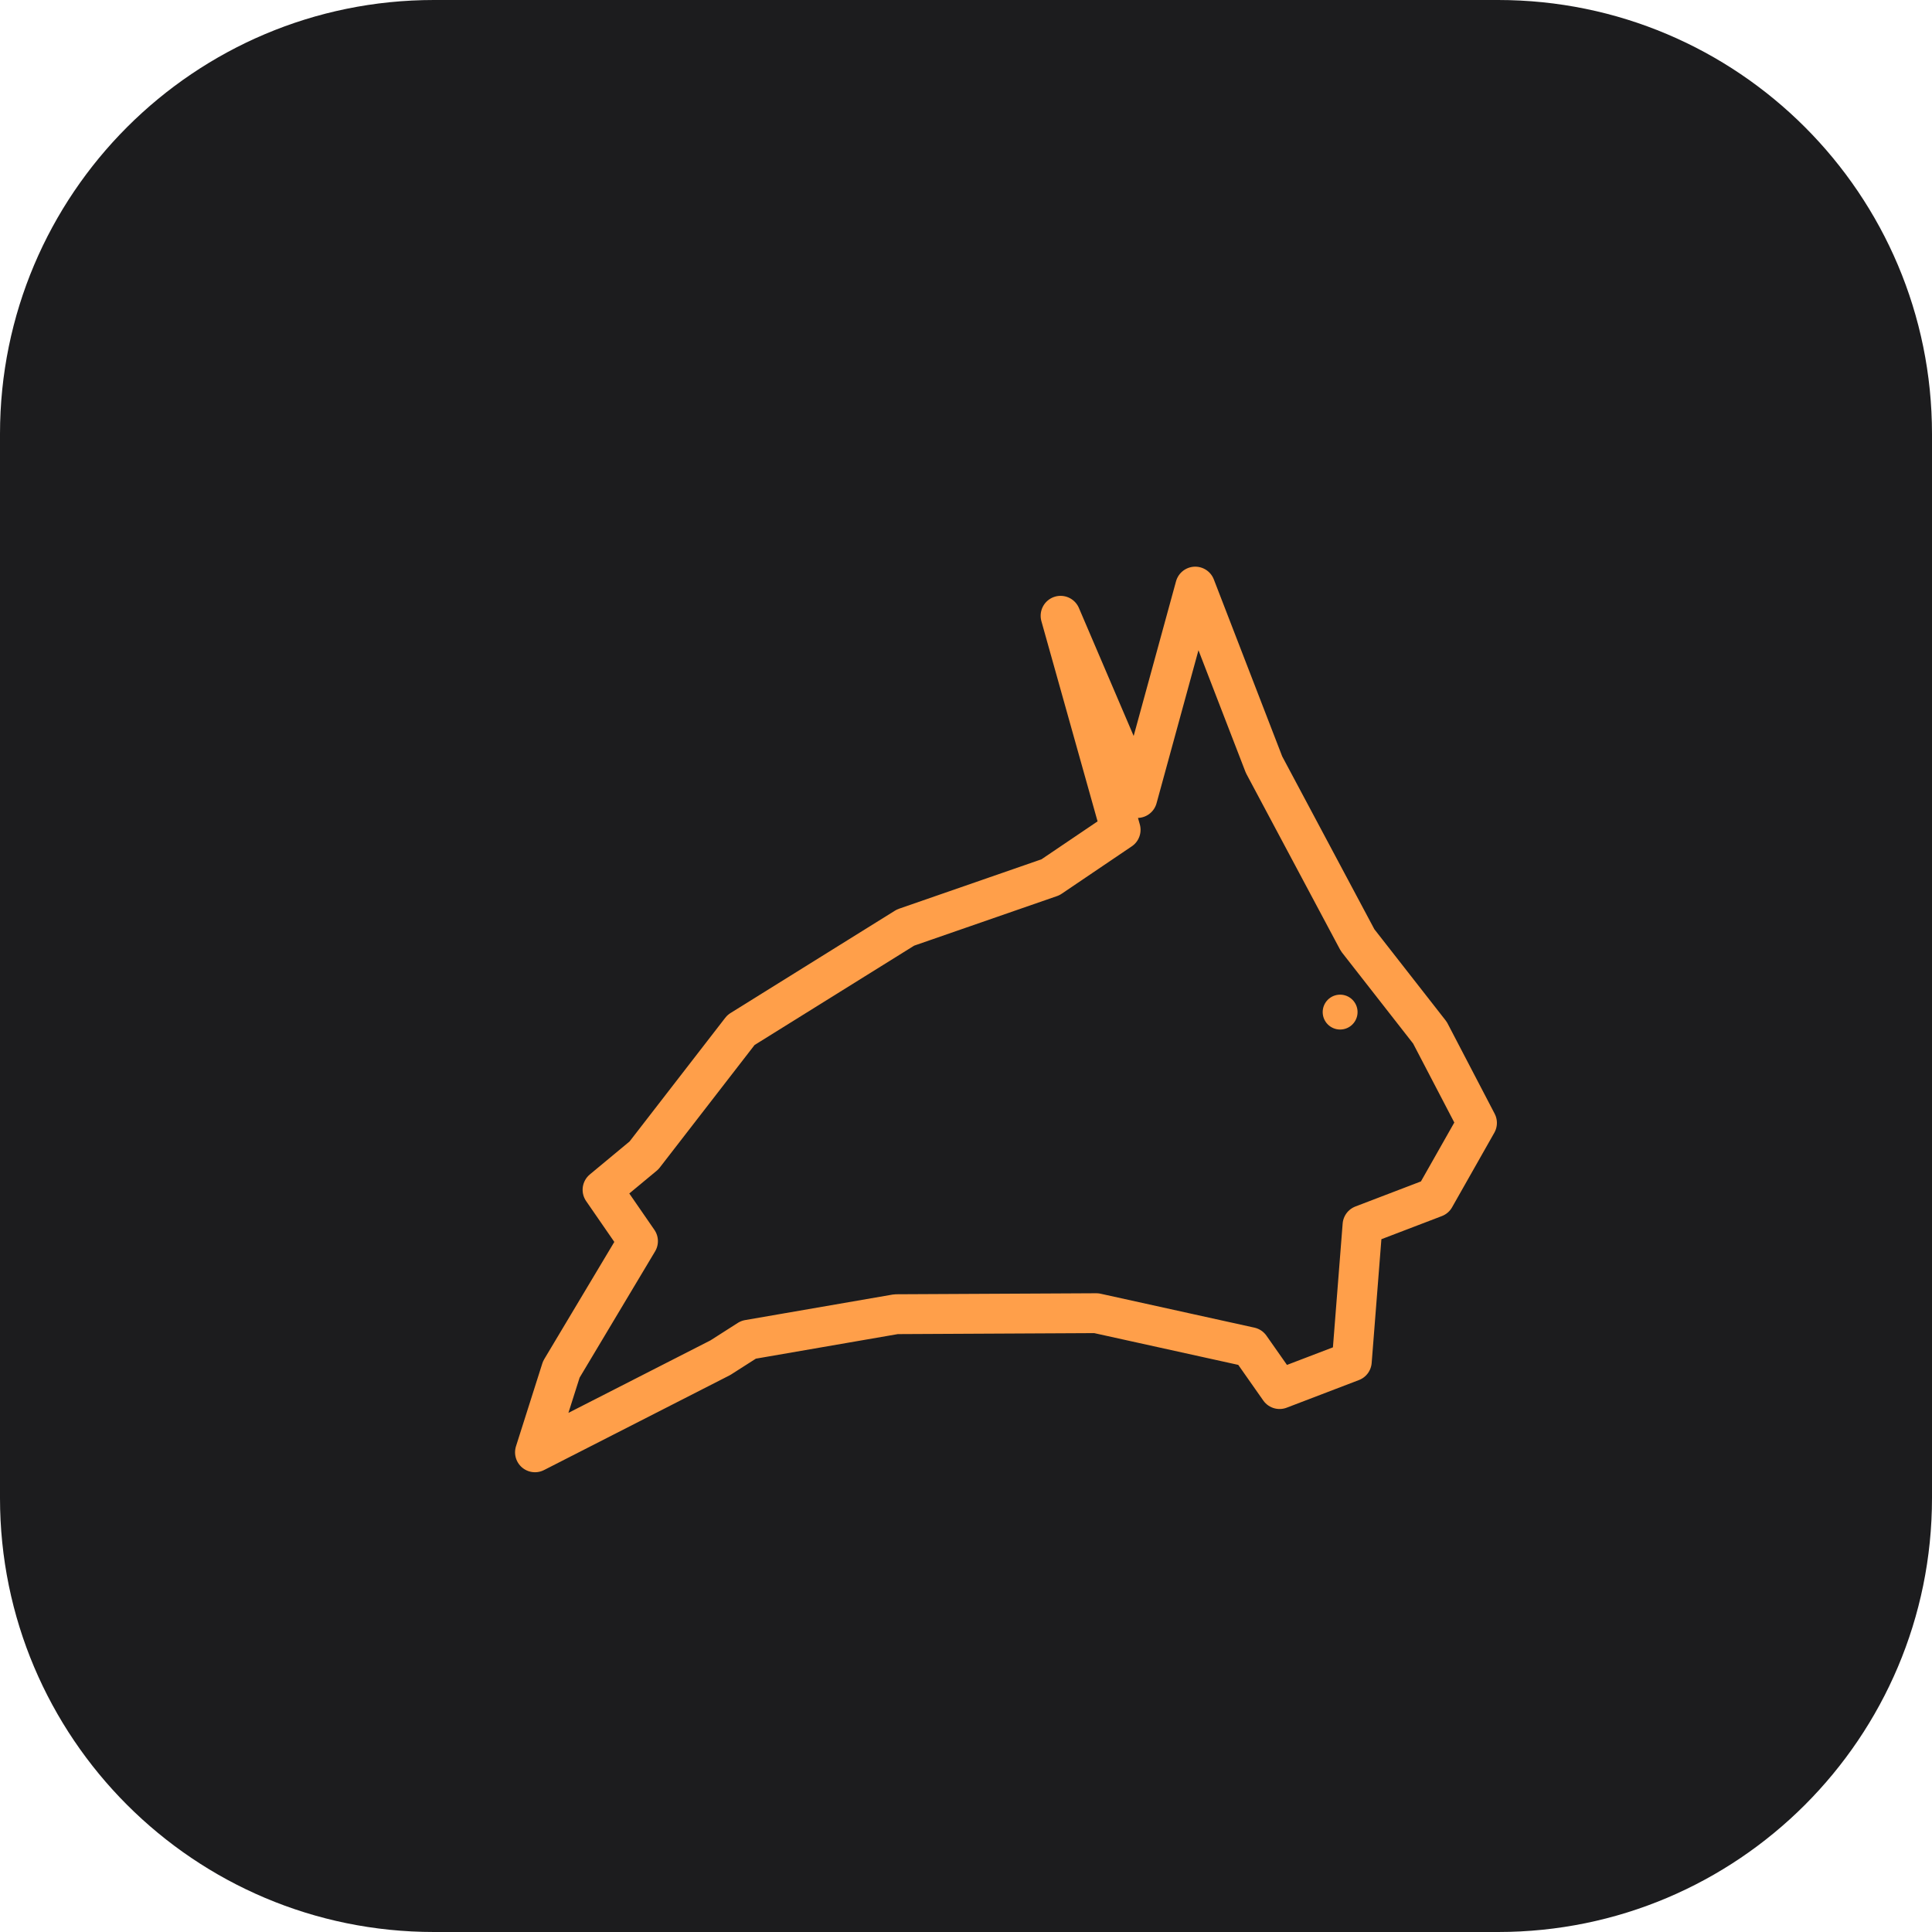
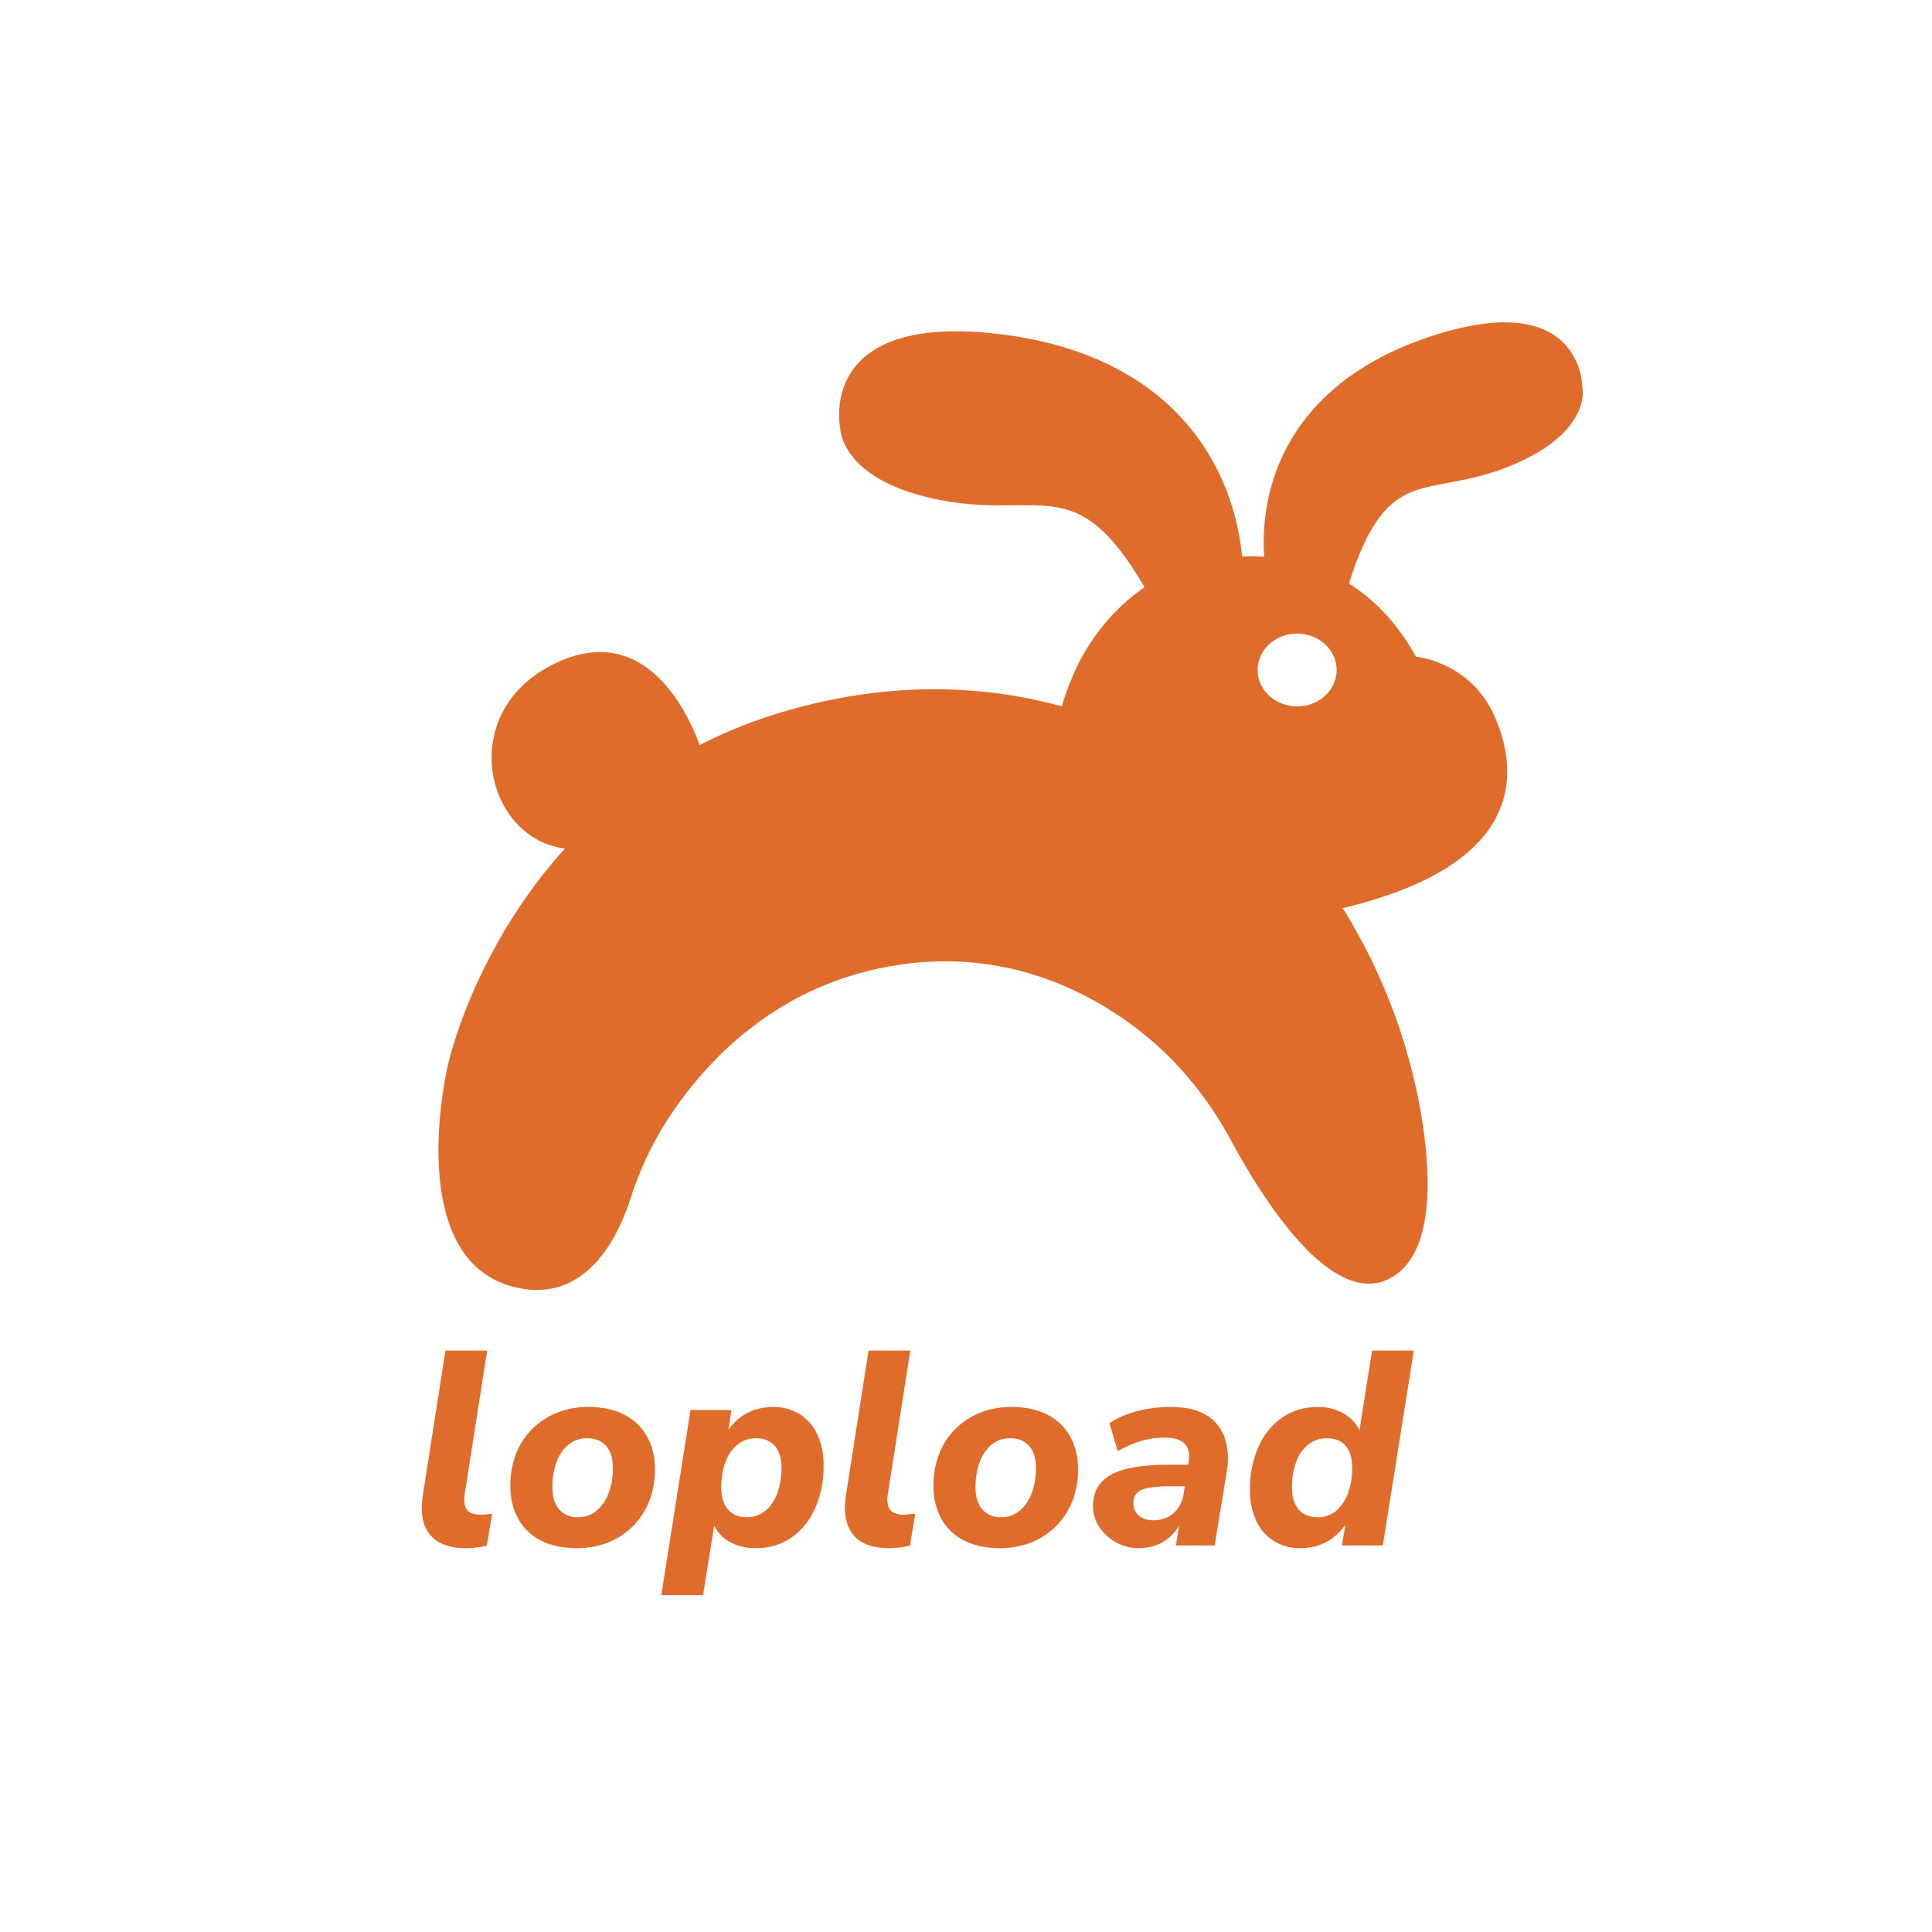
- <svg xmlns="http://www.w3.org/2000/svg" width="512" height="512" viewBox="0 0 512 512">
-   <rect width="512" height="512" rx="115" fill="#1C1C1E" />
-   <g transform="translate(256,272) scale(0.66) rotate(-6)" fill="none" stroke="#FF9F4A" stroke-width="16" stroke-linejoin="round" stroke-linecap="round">
-     <path d="M 200 60 L 180 88 L 150 96 L 140 150 L 110 158 L 100 140 L 40 120 L -40 112 L -100 116 L -112 122 L -190 152 L -176 120 L -140 72 L -152 50 L -134 38 L -90 -8 L -20 -42 L 40 -56 L 70 -72 L 55 -160 L 76 -92 L 78 -84 L 110 -166 L 130 -92 L 160 -18 L 185 22 Z" />
-     <circle cx="150" cy="10" r="7" fill="#FF9F4A" stroke="none" />
+ <svg xmlns="http://www.w3.org/2000/svg" width="1080" height="1080" viewBox="0 0 1080 1080">
+   <defs>
+     <style>
+       .cls-1 {
+         fill: #e06c2b;
+       }
+     </style>
+   </defs>
+   <g id="Layer_2" data-name="Layer 2">
+     <g>
+       <path class="cls-1" d="M260.43,865.45q-14.06,0-20.24-7.73t-3.71-22.55L249,755h23.33l-12.52,80a16.4,16.4,0,0,0,.08,6.57,5.93,5.93,0,0,0,3,3.94,12.1,12.1,0,0,0,5.72,1.23,22.67,22.67,0,0,0,3.32-.23c1.08-.15,2.14-.28,3.17-.39l-2.94,17.93q-2.62.62-5.56,1A47,47,0,0,1,260.43,865.45Z" />
+       <path class="cls-1" d="M322.54,865.45q-11.75,0-20.09-4.25a29.59,29.59,0,0,1-12.74-12.13,37,37,0,0,1-4.41-18.39,48,48,0,0,1,3.48-18.77,39.65,39.65,0,0,1,9.66-14,41.34,41.34,0,0,1,13.9-8.57,46.72,46.72,0,0,1,16.38-2.86q11.73,0,20.08,4.25a30,30,0,0,1,12.82,12.13,36.51,36.51,0,0,1,4.48,18.38,47,47,0,0,1-3.55,18.85A41.4,41.4,0,0,1,352.9,854a40.68,40.68,0,0,1-13.83,8.58A47.38,47.38,0,0,1,322.54,865.45Zm.61-17.31a15.61,15.61,0,0,0,10.36-3.63,23.61,23.61,0,0,0,6.72-9.89,39,39,0,0,0,2.39-14q0-8.19-3.86-12.43T328.25,804a16,16,0,0,0-10.5,3.55,22.52,22.52,0,0,0-6.65,9.73,40.47,40.47,0,0,0-2.31,14.22q0,8,3.86,12.36T323.15,848.14Z" />
+       <path class="cls-1" d="M369.66,891.71,386,788.2H408.9l-2,13h-1.08a33.7,33.7,0,0,1,6.72-7.88,26.56,26.56,0,0,1,9-5.1,32.9,32.9,0,0,1,10.58-1.7,27.45,27.45,0,0,1,14.91,4,26.33,26.33,0,0,1,9.89,11.35,40.22,40.22,0,0,1,3.48,17.38,58,58,0,0,1-4.64,23.64,38.78,38.78,0,0,1-13.21,16.53,34.39,34.39,0,0,1-20.31,6,28.7,28.7,0,0,1-15-3.87,20.66,20.66,0,0,1-9.12-11.43h1.55L393,891.71Zm47.74-43.57a15.78,15.78,0,0,0,10.5-3.63,23,23,0,0,0,6.65-9.89,40.11,40.11,0,0,0,2.31-14q0-8.19-3.78-12.43T422.65,804a16.09,16.09,0,0,0-10.43,3.55,22.3,22.3,0,0,0-6.72,9.73,40.46,40.46,0,0,0-2.32,14.22q0,8,3.79,12.36T417.4,848.14Z" />
+       <path class="cls-1" d="M497,865.45q-14.06,0-20.24-7.73T473,835.17L485.53,755h23.33l-12.52,80a16.4,16.4,0,0,0,.08,6.57,5.93,5.93,0,0,0,3,3.94,12.1,12.1,0,0,0,5.72,1.23,22.67,22.67,0,0,0,3.32-.23c1.08-.15,2.14-.28,3.17-.39l-2.94,17.93q-2.62.62-5.56,1A47,47,0,0,1,497,865.45Z" />
+       <path class="cls-1" d="M559.07,865.45q-11.75,0-20.09-4.25a29.59,29.59,0,0,1-12.74-12.13,37,37,0,0,1-4.41-18.39,48,48,0,0,1,3.48-18.77,39.76,39.76,0,0,1,9.65-14,41.48,41.48,0,0,1,13.91-8.57,46.72,46.72,0,0,1,16.38-2.86q11.73,0,20.08,4.25a30,30,0,0,1,12.82,12.13,36.51,36.51,0,0,1,4.48,18.38,47,47,0,0,1-3.55,18.85,41.28,41.28,0,0,1-9.66,13.9,40.64,40.64,0,0,1-13.82,8.58A47.38,47.38,0,0,1,559.07,865.45Zm.61-17.31A15.61,15.61,0,0,0,570,844.51a23.61,23.61,0,0,0,6.72-9.89,39,39,0,0,0,2.39-14q0-8.19-3.86-12.43T564.78,804a16,16,0,0,0-10.5,3.55,22.52,22.52,0,0,0-6.65,9.73,40.47,40.47,0,0,0-2.31,14.22q0,8,3.86,12.36T559.68,848.14Z" />
+       <path class="cls-1" d="M636.78,865.45a26,26,0,0,1-12.9-3.25,26.69,26.69,0,0,1-9.35-8.57A20.87,20.87,0,0,1,611,841.81q0-8,4.55-13.13t14-7.5q9.42-2.38,23.94-2.39H666l-2,12.05h-10a67.71,67.71,0,0,0-11.9.85c-3.09.57-5.28,1.54-6.57,2.93a8,8,0,0,0-1.93,5.64,8.49,8.49,0,0,0,3.17,7.11,12.27,12.27,0,0,0,7.8,2.47,18.14,18.14,0,0,0,8.19-1.77,15.75,15.75,0,0,0,5.95-5.26,18.35,18.35,0,0,0,3-8.11l2.78-17.92q1.08-6.33-2.24-9.73t-11.2-3.4a47.52,47.52,0,0,0-13.21,1.85,58.59,58.59,0,0,0-13,5.72l-4.64-15.61a40.54,40.54,0,0,1,9.43-4.86,64.72,64.72,0,0,1,11.89-3.17,75.26,75.26,0,0,1,12.67-1.08q13.13,0,20.55,4.79a23.71,23.71,0,0,1,10,12.82,39.3,39.3,0,0,1,1.08,18.23L679,863.9H657.33l2.47-15.45h1.39a28,28,0,0,1-6.11,9.66,23.77,23.77,0,0,1-8.49,5.56A27.71,27.71,0,0,1,636.78,865.45Z" />
+       <path class="cls-1" d="M727,865.45a27.5,27.5,0,0,1-14.91-4,26.28,26.28,0,0,1-9.88-11.36,40.19,40.19,0,0,1-3.48-17.38,57.93,57.93,0,0,1,4.63-23.63,38.88,38.88,0,0,1,13.21-16.54,34.49,34.49,0,0,1,20.32-6,28,28,0,0,1,14.83,3.94,21.09,21.09,0,0,1,9.12,11.35H759.6L767,755h23.33L773,863.9H750.18l2.16-13.29h.93a36,36,0,0,1-6.88,8,26.86,26.86,0,0,1-8.88,5.1A32.21,32.21,0,0,1,727,865.45Zm9.43-17.31A15.72,15.72,0,0,0,747,844.51a23.37,23.37,0,0,0,6.57-9.89,40.11,40.11,0,0,0,2.31-14q0-8.19-3.7-12.43T741.68,804a16.09,16.09,0,0,0-10.43,3.55,22.3,22.3,0,0,0-6.72,9.73,40.46,40.46,0,0,0-2.32,14.22q0,8,3.79,12.36T736.43,848.14Z" />
+     </g>
+     <g>
+       <g>
+         <path class="cls-1" d="M754,326.26l-46.62-7.63C701.58,272,720.87,212.72,803,187s81.58,29.8,81.58,29.8,5.57,25.17-41.07,43.94S775.94,257.79,754,326.26Z" />
+         <path class="cls-1" d="M745.67,500.2a236.51,236.51,0,0,1,12.75,20.74,319.78,319.78,0,0,1,36.92,107.6c5.09,34.16,5,73.13-17.9,85.83-32.72,18.15-72-44.69-89.52-77.25-13.52-25-32-47.18-54.93-64-29.78-21.9-73.44-41.85-129-34-69.82,9.87-110.76,55.41-131.53,87.83a185.56,185.56,0,0,0-20.13,43.43c-6.29,19.64-24.89,61-67.37,48.38-55.1-16.45-38.65-108.13-33.69-127S294.84,438.51,441,396.94,698.9,433.33,745.67,500.2Z" />
+         <ellipse class="cls-1" cx="332.77" cy="422.52" rx="43.11" ry="43.79" transform="translate(-73.12 69.66) rotate(-10.78)" />
+         <path class="cls-1" d="M643.25,334.31l51.47-19.19C690.8,260.6,655.47,197.35,556,186.45s-86.37,52.34-86.37,52.34-.69,30,56.74,40.88S602.79,261.15,643.25,334.31Z" />
+         <path class="cls-1" d="M835.61,400.71c-13.52-31-44.06-33.59-44.06-33.59-29.66-54.08-78.94-55.39-78.94-55.39-87.24-9.16-113.85,68.48-113.85,68.48-28.35,64.55,10.47,154,133.47,131.29S849.13,431.68,835.61,400.71Zm-110.5-5.82c-12.21,0-22.1-9.11-22.1-20.35s9.89-20.36,22.1-20.36,22.1,9.12,22.1,20.36S737.31,394.89,725.11,394.89Z" />
+       </g>
+       <path class="cls-1" d="M392.25,420s-23.42-80.78-85.35-47.41S281.09,497,344.07,469.63,392.25,420,392.25,420Z" />
+     </g>
  </g>
</svg>
